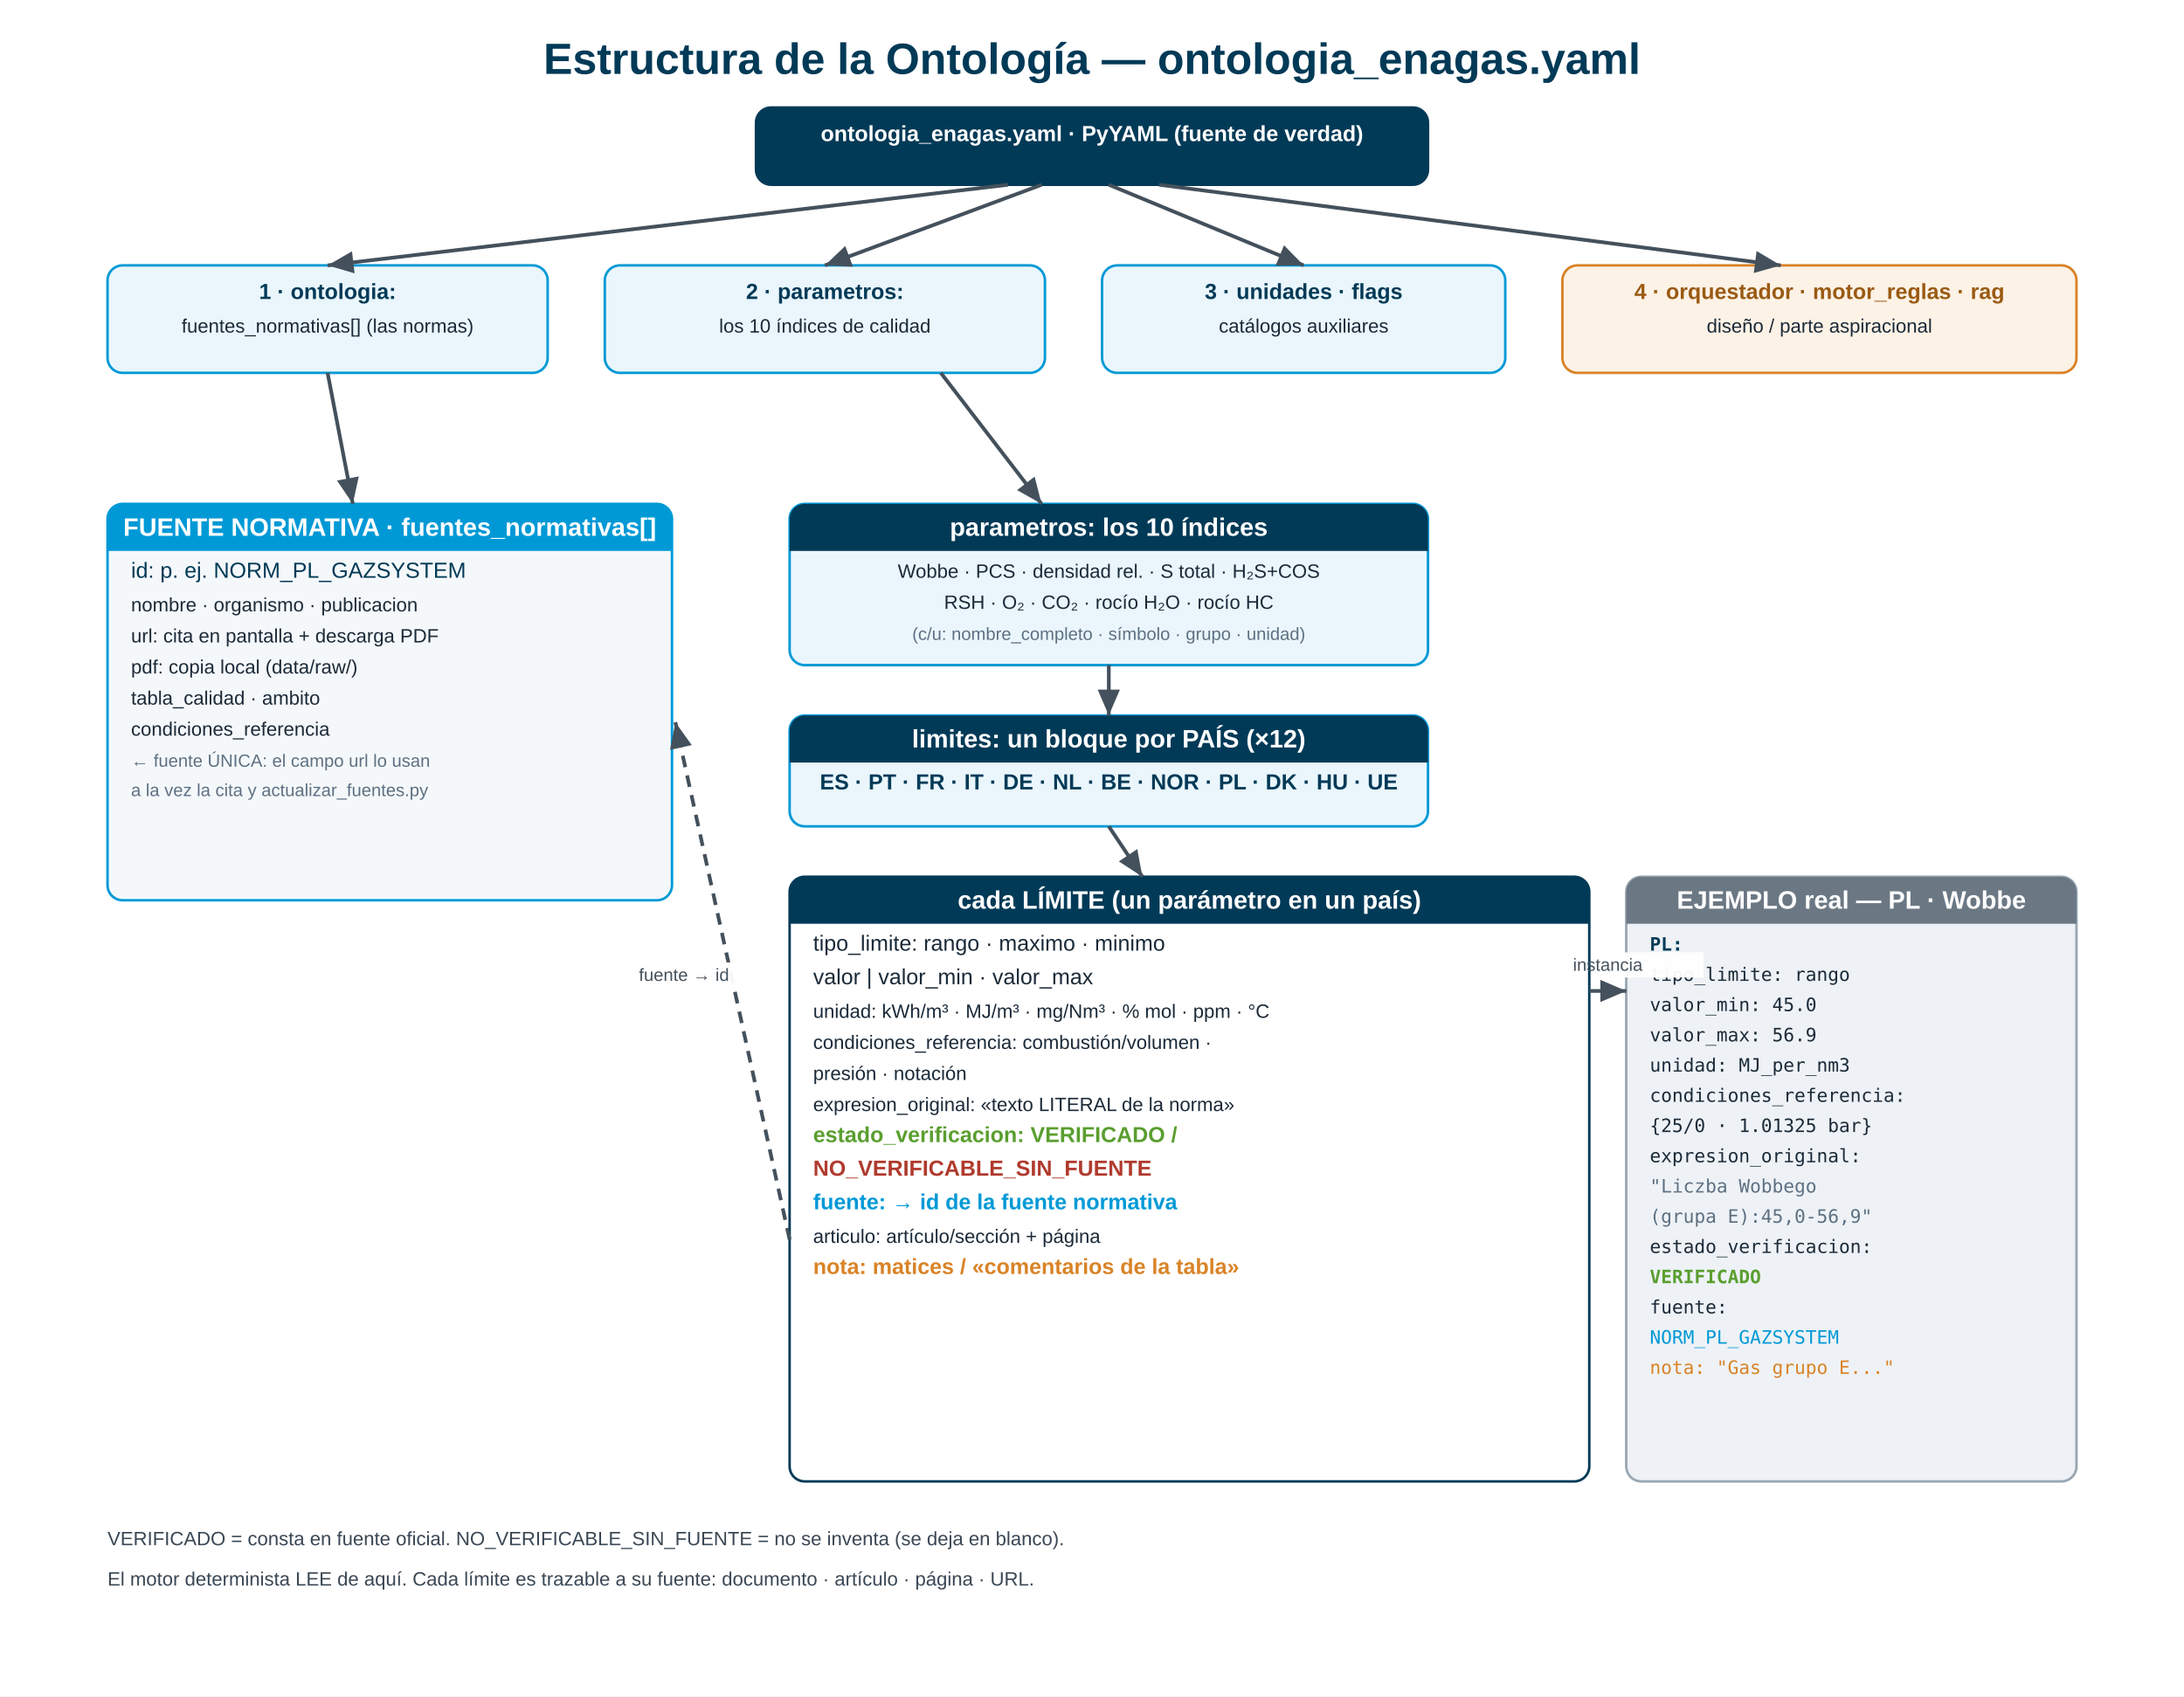
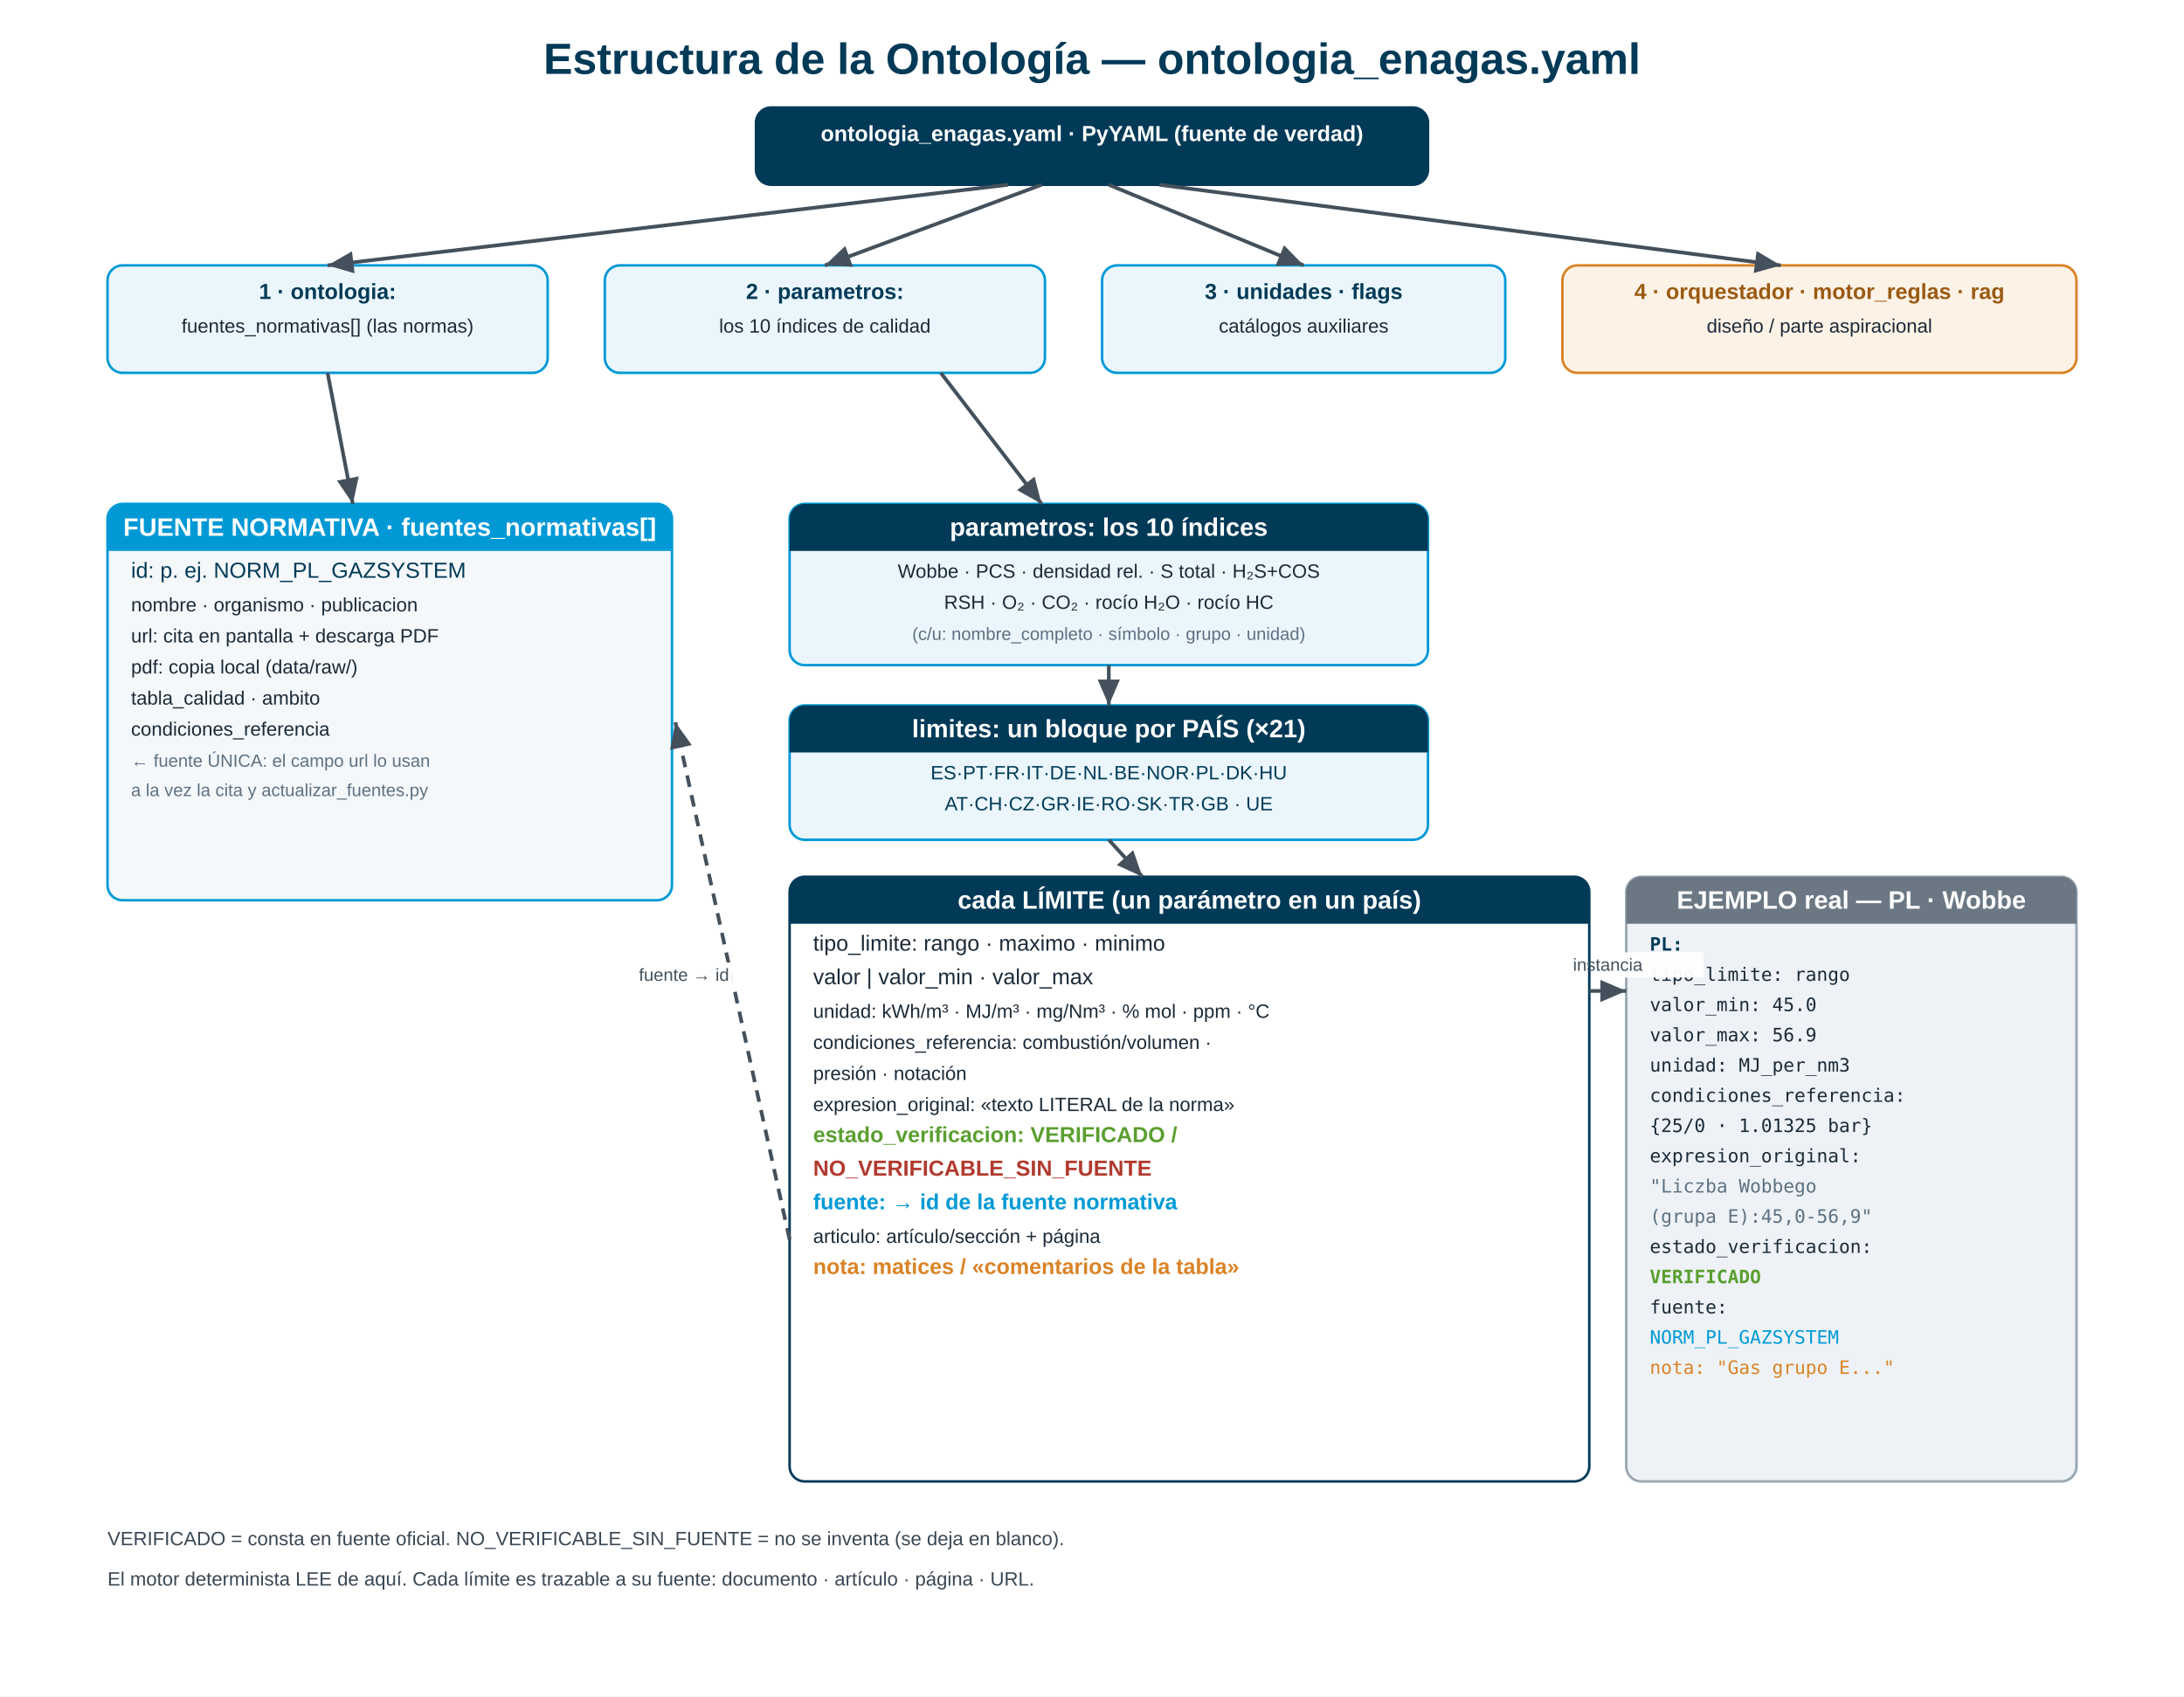
<svg xmlns="http://www.w3.org/2000/svg" width="1300" height="1010" viewBox="0 0 1300 1010" font-family="Arial, Helvetica, sans-serif">
  <rect width="1300" height="1010" fill="#ffffff" />
  <defs>
    <marker id="ah" markerWidth="9" markerHeight="9" refX="7" refY="3" orient="auto">
      <path d="M0,0 L7,3 L0,6 Z" fill="#44515c" />
    </marker>
  </defs>
  <text x="650.0" y="44" text-anchor="middle" font-size="26" font-weight="bold" fill="#013a57">Estructura de la Ontología — ontologia_enagas.yaml</text>
  <rect x="450" y="64" width="400" height="46" rx="9" fill="#013a57" stroke="#013a57" stroke-width="1.5" />
  <text x="650.0" y="84" font-size="13" font-weight="bold" fill="#ffffff" text-anchor="middle">ontologia_enagas.yaml   ·   PyYAML (fuente de verdad)</text>
  <rect x="64" y="158" width="262" height="64" rx="9" fill="#eaf6fc" stroke="#0099d6" stroke-width="1.5" />
  <text x="195.0" y="178" font-size="13" font-weight="bold" fill="#013a57" text-anchor="middle">1 · ontologia:</text>
  <text x="195.0" y="198" font-size="11.5" fill="#1b2a38" text-anchor="middle">fuentes_normativas[]  (las normas)</text>
  <rect x="360" y="158" width="262" height="64" rx="9" fill="#eaf6fc" stroke="#0099d6" stroke-width="1.5" />
  <text x="491.0" y="178" font-size="13" font-weight="bold" fill="#013a57" text-anchor="middle">2 · parametros:</text>
  <text x="491.0" y="198" font-size="11.5" fill="#1b2a38" text-anchor="middle">los 10 índices de calidad</text>
  <rect x="656" y="158" width="240" height="64" rx="9" fill="#eaf6fc" stroke="#0099d6" stroke-width="1.5" />
  <text x="776.0" y="178" font-size="13" font-weight="bold" fill="#013a57" text-anchor="middle">3 · unidades · flags</text>
  <text x="776.0" y="198" font-size="11.5" fill="#1b2a38" text-anchor="middle">catálogos auxiliares</text>
  <rect x="930" y="158" width="306" height="64" rx="9" fill="#fdf2e6" stroke="#d98326" stroke-width="1.5" />
  <text x="1083.0" y="178" font-size="13" font-weight="bold" fill="#9a5a12" text-anchor="middle">4 · orquestador · motor_reglas · rag</text>
  <text x="1083.0" y="198" font-size="11.5" fill="#1b2a38" text-anchor="middle">diseño / parte aspiracional</text>
  <rect x="64" y="300" width="336" height="236" rx="9" fill="#f5f8fa" stroke="#0099d6" stroke-width="1.5" />
  <path d="M73,300 h318 a9,9 0 0 1 9,9 v19 h-336 v-19 a9,9 0 0 1 9,-9 z" fill="#0099d6" />
  <text x="232.0" y="319" font-size="15" font-weight="bold" fill="#ffffff" text-anchor="middle">FUENTE NORMATIVA  ·  fuentes_normativas[]</text>
  <text x="78" y="344" font-size="13" fill="#013a57" text-anchor="start">id:  p. ej. NORM_PL_GAZSYSTEM</text>
  <text x="78" y="364" font-size="11.5" fill="#1b2a38" text-anchor="start">nombre · organismo · publicacion</text>
  <text x="78" y="382.5" font-size="11.5" fill="#1b2a38" text-anchor="start">url:  cita en pantalla + descarga PDF</text>
  <text x="78" y="401.0" font-size="11.5" fill="#1b2a38" text-anchor="start">pdf:  copia local (data/raw/)</text>
  <text x="78" y="419.5" font-size="11.5" fill="#1b2a38" text-anchor="start">tabla_calidad · ambito</text>
  <text x="78" y="438.0" font-size="11.5" fill="#1b2a38" text-anchor="start">condiciones_referencia</text>
  <text x="78" y="456.5" font-size="10.5" fill="#5d7082" text-anchor="start">← fuente ÚNICA: el campo url lo usan</text>
  <text x="78" y="474.0" font-size="10.5" fill="#5d7082" text-anchor="start">a la vez la cita y actualizar_fuentes.py</text>
  <rect x="470" y="300" width="380" height="96" rx="9" fill="#eaf6fc" stroke="#0099d6" stroke-width="1.5" />
  <path d="M479,300 h362 a9,9 0 0 1 9,9 v19 h-380 v-19 a9,9 0 0 1 9,-9 z" fill="#013a57" />
  <text x="660.0" y="319" font-size="15" font-weight="bold" fill="#ffffff" text-anchor="middle">parametros:  los 10 índices</text>
  <text x="660.0" y="344" font-size="11.5" fill="#1b2a38" text-anchor="middle">Wobbe · PCS · densidad rel. · S total · H₂S+COS</text>
  <text x="660.0" y="362.5" font-size="11.5" fill="#1b2a38" text-anchor="middle">RSH · O₂ · CO₂ · rocío H₂O · rocío HC</text>
  <text x="660.0" y="381.0" font-size="10.5" fill="#5d7082" text-anchor="middle">(c/u: nombre_completo · símbolo · grupo · unidad)</text>
-   <rect x="470" y="426" width="380" height="66" rx="9" fill="#eaf6fc" stroke="#0099d6" stroke-width="1.5" />
-   <path d="M479,426 h362 a9,9 0 0 1 9,9 v19 h-380 v-19 a9,9 0 0 1 9,-9 z" fill="#013a57" />
-   <text x="660.0" y="445" font-size="15" font-weight="bold" fill="#ffffff" text-anchor="middle">limites:  un bloque por PAÍS  (×12)</text>
-   <text x="660.0" y="470" font-size="13" font-weight="bold" fill="#013a57" text-anchor="middle">ES · PT · FR · IT · DE · NL · BE · NOR · PL · DK · HU · UE</text>
+   <rect x="470" y="420" width="380" height="80" rx="9" fill="#eaf6fc" stroke="#0099d6" stroke-width="1.5" />
+   <path d="M479,420 h362 a9,9 0 0 1 9,9 v19 h-380 v-19 a9,9 0 0 1 9,-9 z" fill="#013a57" />
+   <text x="660.0" y="439" font-size="15" font-weight="bold" fill="#ffffff" text-anchor="middle">limites:  un bloque por PAÍS  (×21)</text>
+   <text x="660.0" y="464" font-size="11.5" fill="#013a57" text-anchor="middle">ES·PT·FR·IT·DE·NL·BE·NOR·PL·DK·HU</text>
+   <text x="660.0" y="482.5" font-size="11.5" fill="#013a57" text-anchor="middle">AT·CH·CZ·GR·IE·RO·SK·TR·GB · UE</text>
  <rect x="470" y="522" width="476" height="360" rx="9" fill="#ffffff" stroke="#013a57" stroke-width="1.5" />
  <path d="M479,522 h458 a9,9 0 0 1 9,9 v19 h-476 v-19 a9,9 0 0 1 9,-9 z" fill="#013a57" />
  <text x="708.0" y="541" font-size="15" font-weight="bold" fill="#ffffff" text-anchor="middle">cada LÍMITE  (un parámetro en un país)</text>
  <text x="484" y="566" font-size="13" fill="#1b2a38" text-anchor="start">tipo_limite:  rango · maximo · minimo</text>
  <text x="484" y="586" font-size="13" fill="#1b2a38" text-anchor="start">valor    |    valor_min · valor_max</text>
  <text x="484" y="606" font-size="11.5" fill="#1b2a38" text-anchor="start">unidad:  kWh/m³ · MJ/m³ · mg/Nm³ · % mol · ppm · °C</text>
  <text x="484" y="624.5" font-size="11.5" fill="#1b2a38" text-anchor="start">condiciones_referencia:  combustión/volumen ·</text>
  <text x="484" y="643.0" font-size="11.5" fill="#1b2a38" text-anchor="start">                         presión · notación</text>
  <text x="484" y="661.5" font-size="11.5" fill="#1b2a38" text-anchor="start">expresion_original:  «texto LITERAL de la norma»</text>
  <text x="484" y="680.0" font-size="13" font-weight="bold" fill="#5a9e2f" text-anchor="start">estado_verificacion:  VERIFICADO  /</text>
  <text x="484" y="700.0" font-size="13" font-weight="bold" fill="#b03a2e" text-anchor="start">                      NO_VERIFICABLE_SIN_FUENTE</text>
  <text x="484" y="720.0" font-size="13" font-weight="bold" fill="#0099d6" text-anchor="start">fuente:  → id de la fuente normativa</text>
  <text x="484" y="740.0" font-size="11.5" fill="#1b2a38" text-anchor="start">articulo:  artículo/sección + página</text>
  <text x="484" y="758.5" font-size="13" font-weight="bold" fill="#d98326" text-anchor="start">nota:  matices / «comentarios de la tabla»</text>
  <rect x="968" y="522" width="268" height="360" rx="9" fill="#eef2f6" stroke="#9aa7b3" stroke-width="1.5" />
  <path d="M977,522 h250 a9,9 0 0 1 9,9 v19 h-268 v-19 a9,9 0 0 1 9,-9 z" fill="#6b7884" />
  <text x="1102.0" y="541" font-size="15" font-weight="bold" fill="#ffffff" text-anchor="middle">EJEMPLO real — PL · Wobbe</text>
  <text x="982" y="566" font-size="11" font-weight="bold" font-family="Consolas, monospace" fill="#013a57" text-anchor="start">PL:</text>
  <text x="982" y="584" font-size="11" font-family="Consolas, monospace" fill="#1b2a38" text-anchor="start">  tipo_limite: rango</text>
  <text x="982" y="602" font-size="11" font-family="Consolas, monospace" fill="#1b2a38" text-anchor="start">  valor_min: 45.0</text>
  <text x="982" y="620" font-size="11" font-family="Consolas, monospace" fill="#1b2a38" text-anchor="start">  valor_max: 56.9</text>
  <text x="982" y="638" font-size="11" font-family="Consolas, monospace" fill="#1b2a38" text-anchor="start">  unidad: MJ_per_nm3</text>
  <text x="982" y="656" font-size="11" font-family="Consolas, monospace" fill="#1b2a38" text-anchor="start">  condiciones_referencia:</text>
  <text x="982" y="674" font-size="11" font-family="Consolas, monospace" fill="#1b2a38" text-anchor="start">    {25/0 · 1.01325 bar}</text>
  <text x="982" y="692" font-size="11" font-family="Consolas, monospace" fill="#1b2a38" text-anchor="start">  expresion_original:</text>
  <text x="982" y="710" font-size="11" font-family="Consolas, monospace" fill="#5d7082" text-anchor="start">    "Liczba Wobbego</text>
  <text x="982" y="728" font-size="11" font-family="Consolas, monospace" fill="#5d7082" text-anchor="start">     (grupa E):45,0-56,9"</text>
  <text x="982" y="746" font-size="11" font-family="Consolas, monospace" fill="#1b2a38" text-anchor="start">  estado_verificacion:</text>
  <text x="982" y="764" font-size="11" font-weight="bold" font-family="Consolas, monospace" fill="#5a9e2f" text-anchor="start">    VERIFICADO</text>
  <text x="982" y="782" font-size="11" font-family="Consolas, monospace" fill="#1b2a38" text-anchor="start">  fuente:</text>
  <text x="982" y="800" font-size="11" font-family="Consolas, monospace" fill="#0099d6" text-anchor="start">    NORM_PL_GAZSYSTEM</text>
  <text x="982" y="818" font-size="11" font-family="Consolas, monospace" fill="#d98326" text-anchor="start">  nota: "Gas grupo E..."</text>
  <line x1="600" y1="110" x2="195" y2="158" stroke="#44515c" stroke-width="2.2" marker-end="url(#ah)" />
  <line x1="620" y1="110" x2="491" y2="158" stroke="#44515c" stroke-width="2.2" marker-end="url(#ah)" />
  <line x1="660" y1="110" x2="776" y2="158" stroke="#44515c" stroke-width="2.2" marker-end="url(#ah)" />
  <line x1="690" y1="110" x2="1060" y2="158" stroke="#44515c" stroke-width="2.2" marker-end="url(#ah)" />
  <line x1="195" y1="222" x2="210" y2="300" stroke="#44515c" stroke-width="2.2" marker-end="url(#ah)" />
  <line x1="560" y1="222" x2="620" y2="300" stroke="#44515c" stroke-width="2.2" marker-end="url(#ah)" />
-   <line x1="660" y1="396" x2="660" y2="426" stroke="#44515c" stroke-width="2.2" marker-end="url(#ah)" />
-   <line x1="660" y1="492" x2="680" y2="522" stroke="#44515c" stroke-width="2.2" marker-end="url(#ah)" />
+   <line x1="660" y1="396" x2="660" y2="420" stroke="#44515c" stroke-width="2.2" marker-end="url(#ah)" />
+   <line x1="660" y1="500" x2="680" y2="522" stroke="#44515c" stroke-width="2.2" marker-end="url(#ah)" />
  <line x1="946" y1="590" x2="968" y2="590" stroke="#44515c" stroke-width="2.2" marker-end="url(#ah)" />
  <rect x="954.0" y="567.0" width="60" height="15" fill="#ffffff" opacity="0.95" />
  <text x="957.0" y="578.0" font-size="10.5" fill="#44515c" text-anchor="middle">instancia</text>
  <line x1="470" y1="738" x2="402" y2="430" stroke="#44515c" stroke-width="2.2" stroke-dasharray="7,5" marker-end="url(#ah)" />
  <rect x="373.5" y="573.0" width="72" height="15" fill="#ffffff" opacity="0.95" />
  <text x="434.0" y="584.0" font-size="10.5" fill="#44515c" text-anchor="end">fuente → id</text>
  <text x="64" y="920" font-size="11.5" fill="#3a4754" text-anchor="start">VERIFICADO = consta en fuente oficial.   NO_VERIFICABLE_SIN_FUENTE = no se inventa (se deja en blanco).</text>
  <text x="64" y="944" font-size="11.5" fill="#3a4754" text-anchor="start">El motor determinista LEE de aquí. Cada límite es trazable a su fuente: documento · artículo · página · URL.</text>
</svg>
